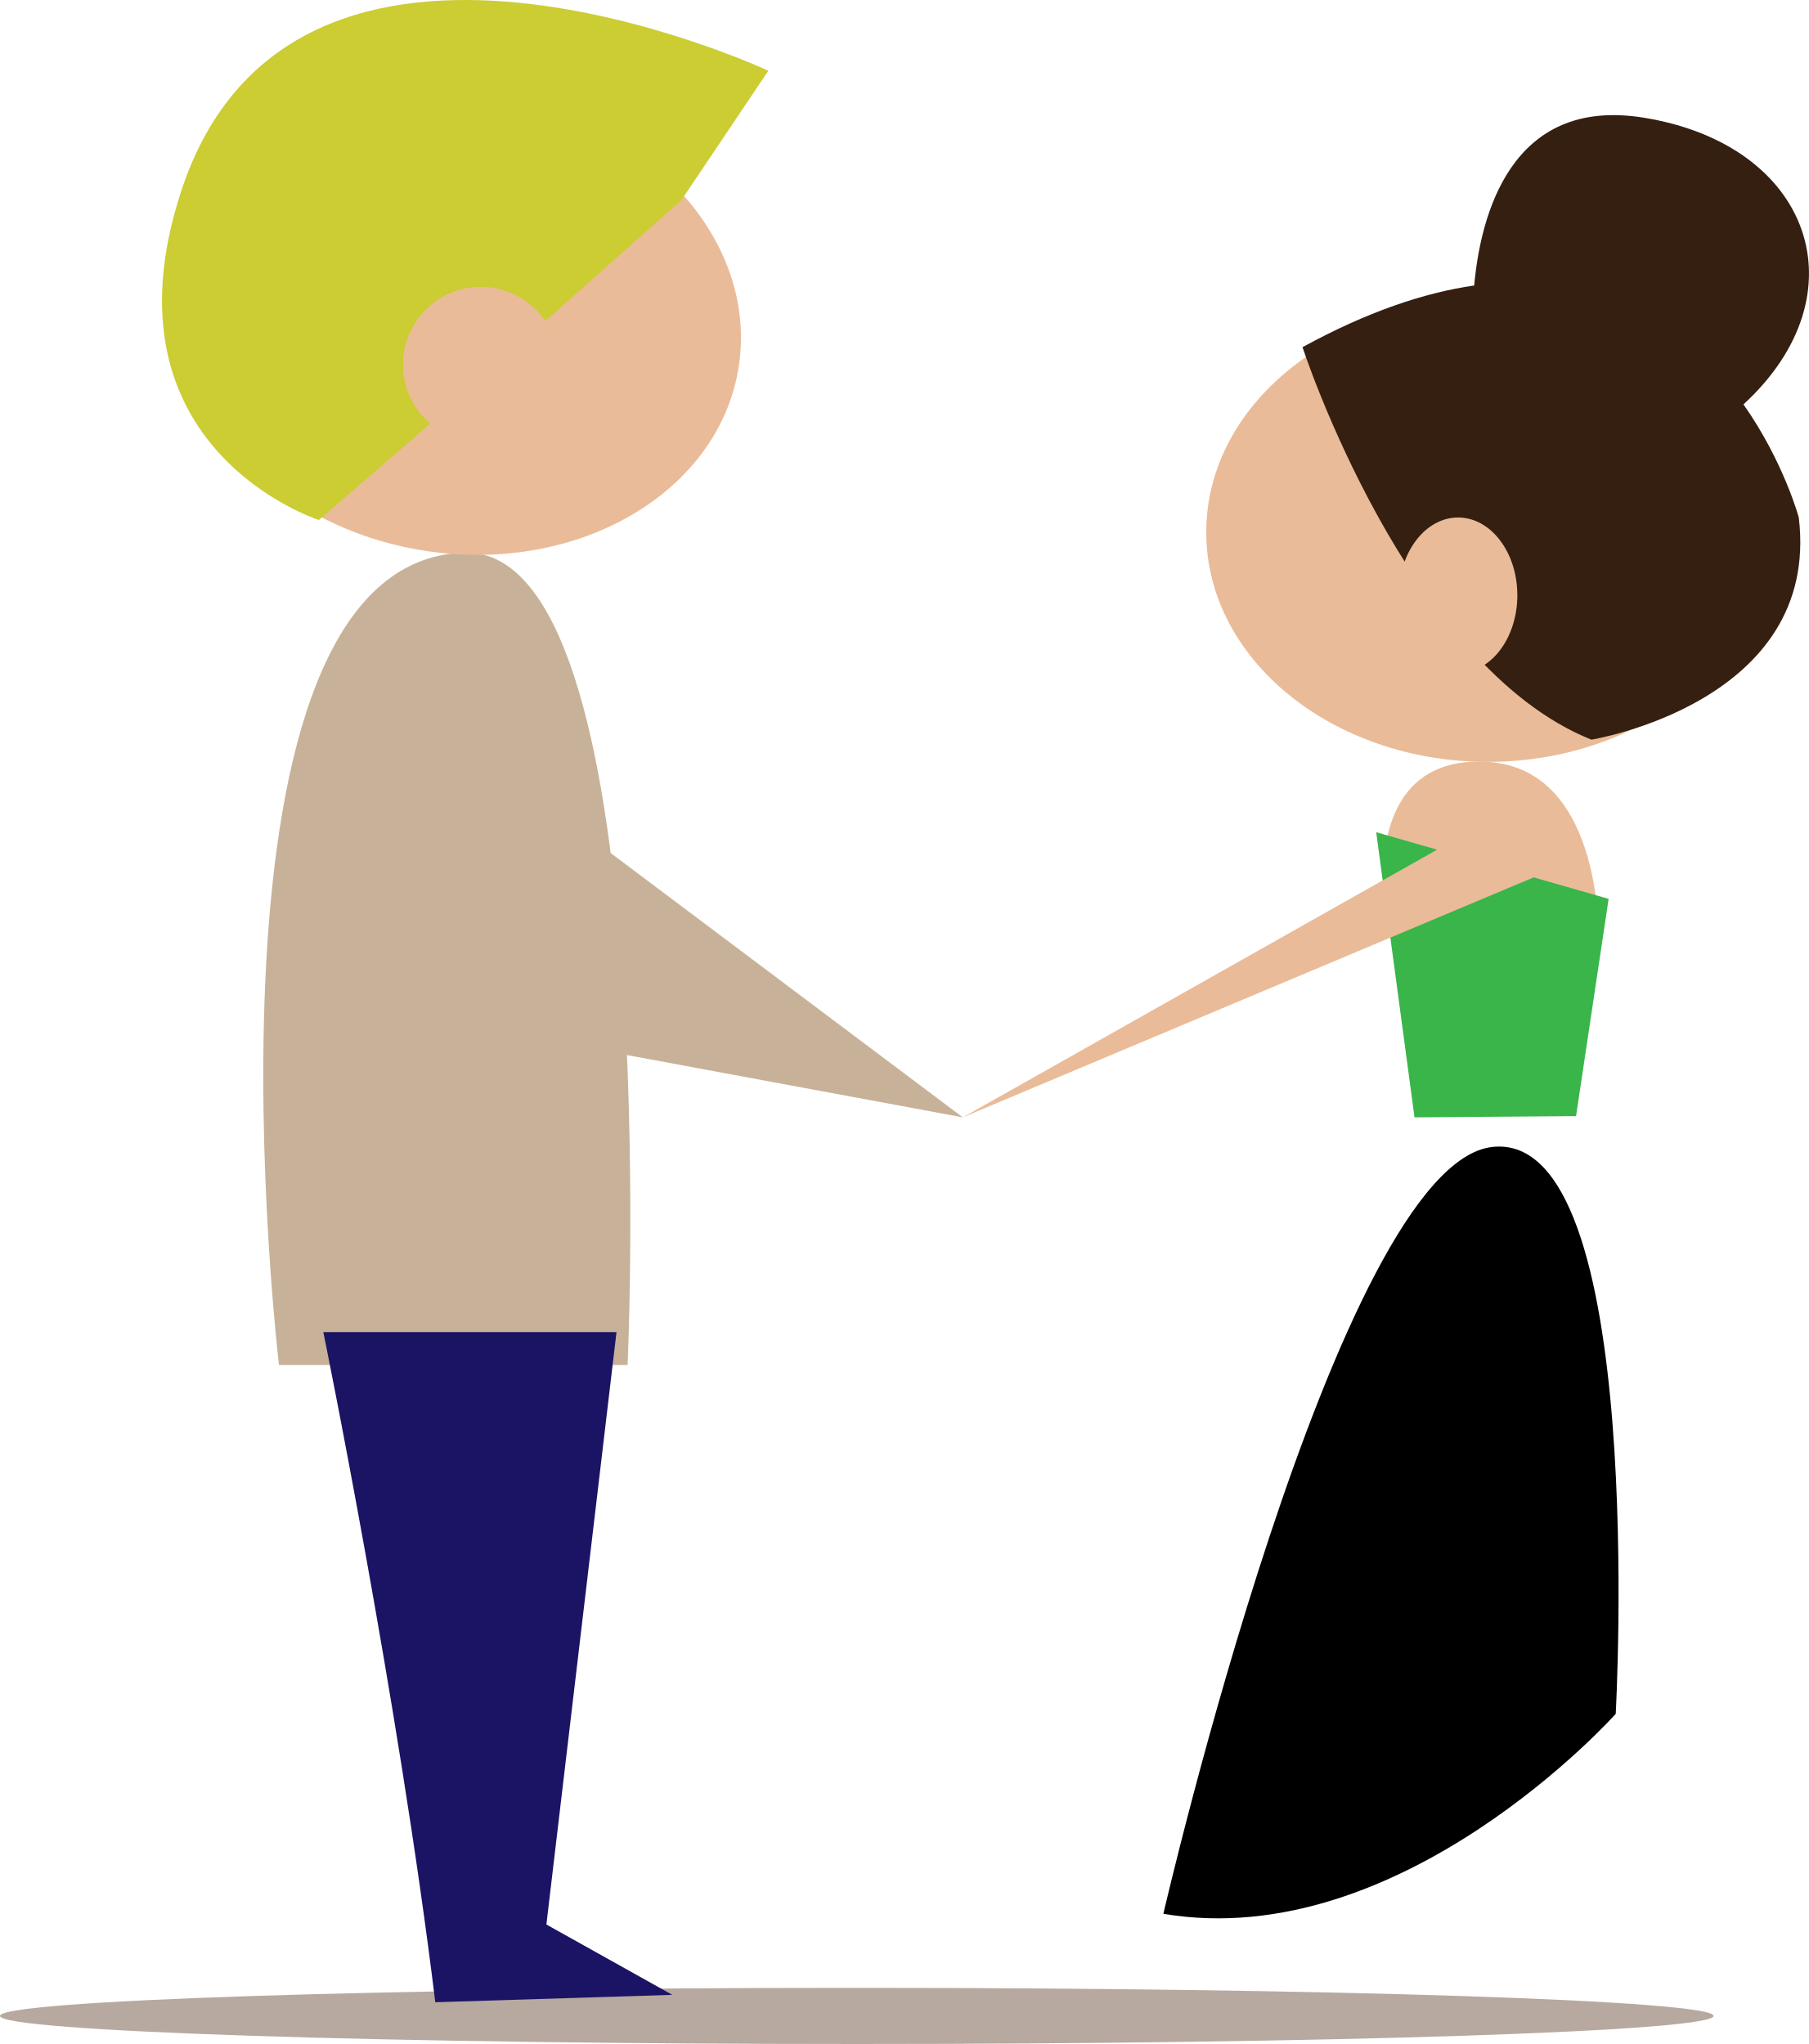
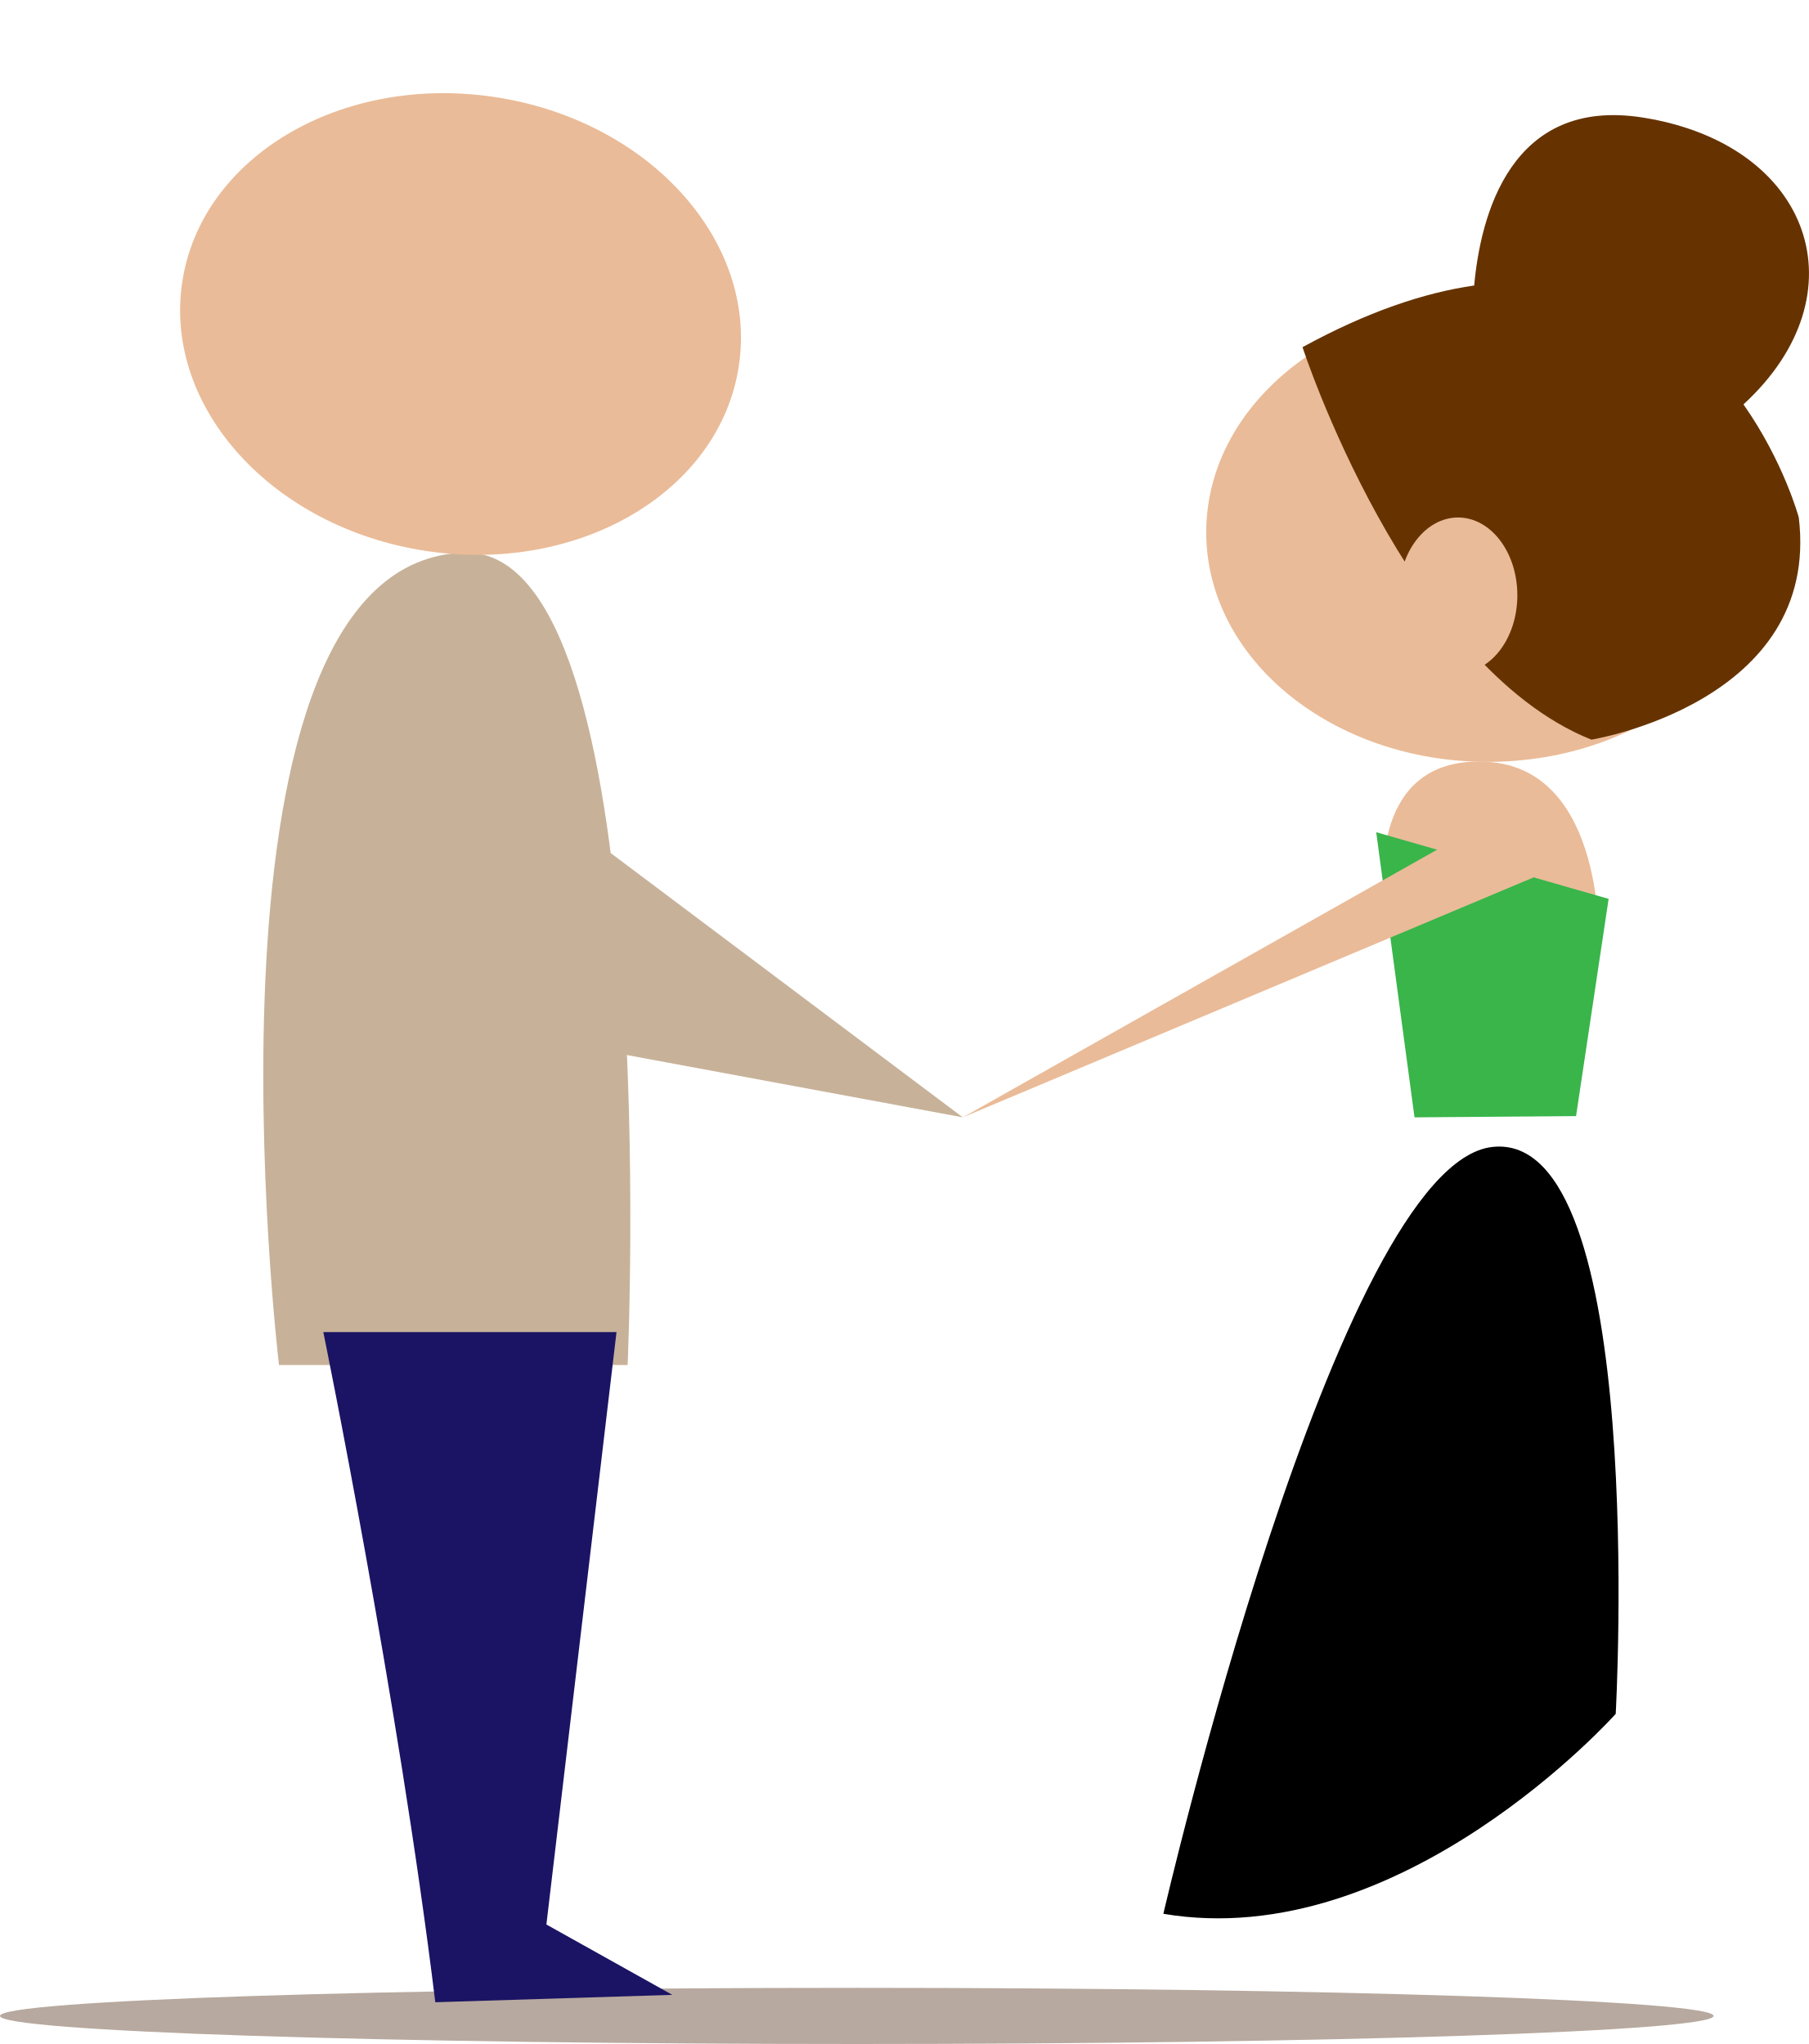
- <svg xmlns="http://www.w3.org/2000/svg" version="1.1" id="Layer_1" x="0px" y="0px" width="164.651px" height="186.09px" viewBox="385.367 158.08 164.651 186.09" enable-background="new 385.367 158.08 164.651 186.09" xml:space="preserve">
+ <svg xmlns="http://www.w3.org/2000/svg" version="1.1" id="Layer_1" x="0px" y="0px" width="164.651px" height="186.09px" viewBox="0 0 164.651 186.09" enable-background="new 0 0 164.651 186.09" xml:space="preserve">
  <g>
-     <ellipse fill="#B7A99F" cx="463.35" cy="341.613" rx="77.983" ry="2.557" />
+     <ellipse fill="#B7A99F" cx="77.983" cy="183.533" rx="77.983" ry="2.557" />
    <g>
-       <path d="M491.255,332.316c0,0,15.758-68.247,29.949-69.816c14.192-1.57,11.223,51.613,11.223,51.613    S512.94,335.979,491.255,332.316z" />
-       <ellipse fill="#EABB98" cx="520.776" cy="206.542" rx="25.619" ry="20.9" />
-       <path fill="#351F10" d="M544.055,194.898c10.937-10.051,6.209-23.657-9.122-26.11c-12.091-1.935-14.814,8.967-15.388,15.284    c-4.543,0.654-9.723,2.386-15.625,5.615c0,0,9.439,28.991,26.293,35.732c0,0,20.9-3.372,18.877-20.226    C549.091,205.194,547.721,200.113,544.055,194.898z" />
-       <path fill="#EABB98" d="M511.337,238.904c0,0-1.348-12.136,9.439-11.461c10.787,0.674,10.112,16.854,10.112,16.854    L511.337,238.904z" />
-       <polygon fill="#39B54A" points="510.628,233.847 514.114,259.806 528.817,259.693 531.781,239.915   " />
-       <polygon fill="#EABB98" points="520.775,232.836 473,259.806 527.518,236.881   " />
-       <ellipse fill="#EABB98" cx="518.079" cy="212.273" rx="5.394" ry="7.079" />
+       <path d="M105.888,174.236c0,0,15.758-68.247,29.949-69.816c14.192-1.57,11.223,51.613,11.223,51.613    S127.573,177.899,105.888,174.236z" />
+       <ellipse fill="#EABB98" cx="135.409" cy="48.462" rx="25.619" ry="20.9" />
+       <path fill="#663300" d="M158.688,36.818c10.937-10.051,6.209-23.657-9.122-26.11c-12.091-1.935-14.814,8.967-15.388,15.284    c-4.543,0.654-9.723,2.386-15.625,5.615c0,0,9.439,28.991,26.293,35.732c0,0,20.9-3.372,18.877-20.226    C163.724,47.114,162.354,42.033,158.688,36.818z" />
+       <path fill="#EABB98" d="M125.97,80.824c0,0-1.348-12.136,9.439-11.461c10.787,0.674,10.112,16.854,10.112,16.854L125.97,80.824z" />
+       <polygon fill="#39B54A" points="125.261,75.767 128.747,101.726 143.45,101.613 146.414,81.835   " />
+       <polygon fill="#EABB98" points="135.408,74.756 87.633,101.726 142.151,78.801   " />
+       <ellipse fill="#EABB98" cx="132.712" cy="54.193" rx="5.394" ry="7.079" />
    </g>
-     <path fill="#C7B299" d="M410.76,282.355h31.732c0,0,3.378-74.436-14.832-73.958C402.041,209.071,410.76,282.355,410.76,282.355z" />
-     <polygon fill="#C7B299" points="418.896,219.184 473,259.806 421.929,250.33  " />
+     <path fill="#C7B299" d="M25.393,124.275h31.732c0,0,3.378-74.436-14.832-73.958C16.674,50.991,25.393,124.275,25.393,124.275z" />
+     <polygon fill="#C7B299" points="33.529,61.104 87.633,101.726 36.562,92.25  " />
    <g>
-       <ellipse transform="matrix(0.1484 -0.9889 0.9889 0.1484 178.3875 582.2907)" fill="#EABB98" cx="427.29" cy="187.568" rx="20.899" ry="25.618" />
-       <path fill="#CCCC33" d="M414.39,205.42l9.401-8.133l23.605-20.999l7.902-11.767c0,0-43.299-20.251-53.473,11.062    C394.222,198.985,414.39,205.42,414.39,205.42z" />
-       <circle fill="#EABB98" cx="429.126" cy="191.27" r="7.079" />
+       <ellipse transform="matrix(-0.9889 -0.1484 0.1484 -0.9889 78.9908 64.8913)" fill="#EABB98" cx="41.916" cy="29.499" rx="25.617" ry="20.898" />
+       <circle fill="#EABB98" cx="43.759" cy="33.19" r="7.079" />
    </g>
-     <path fill="#1B1464" d="M414.794,279.355c0,0,6.821,33.372,10.192,61.014l21.574-0.674l-11.461-6.405l6.382-53.935H414.794z" />
+     <path fill="#1B1464" d="M29.427,121.275c0,0,6.821,33.372,10.192,61.014l21.574-0.674l-11.461-6.405l6.382-53.935H29.427z" />
  </g>
</svg>
